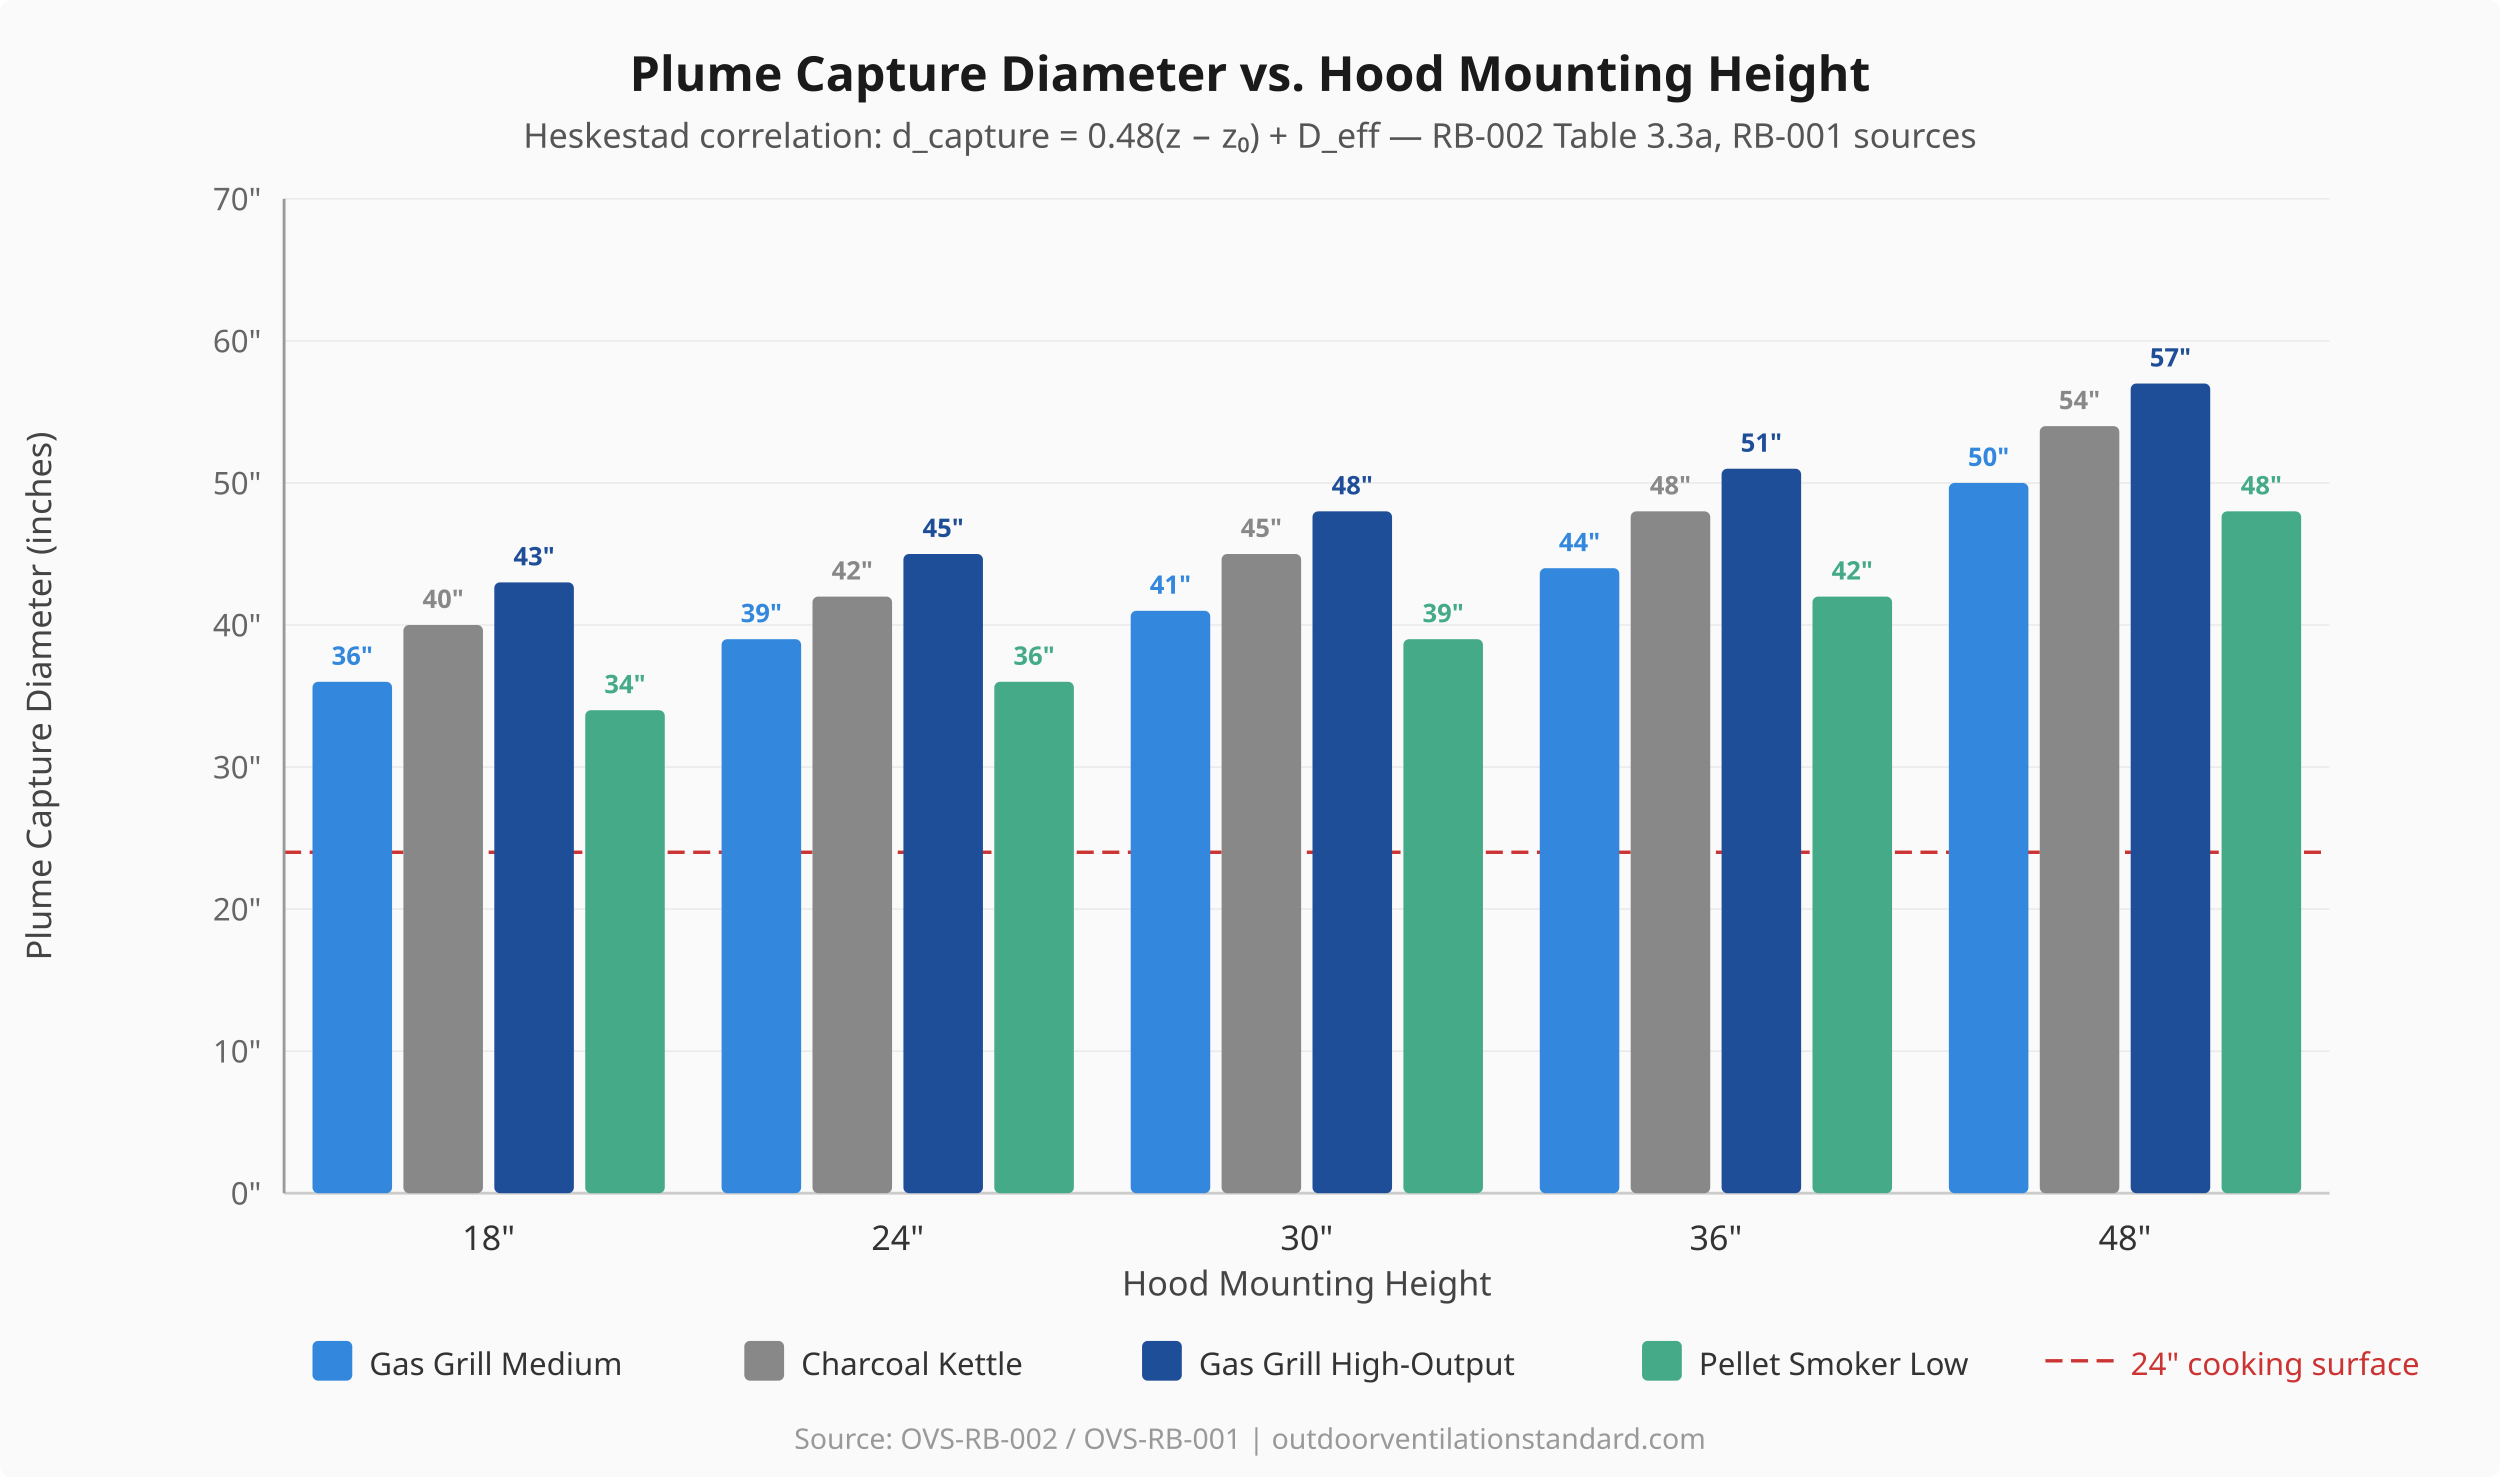
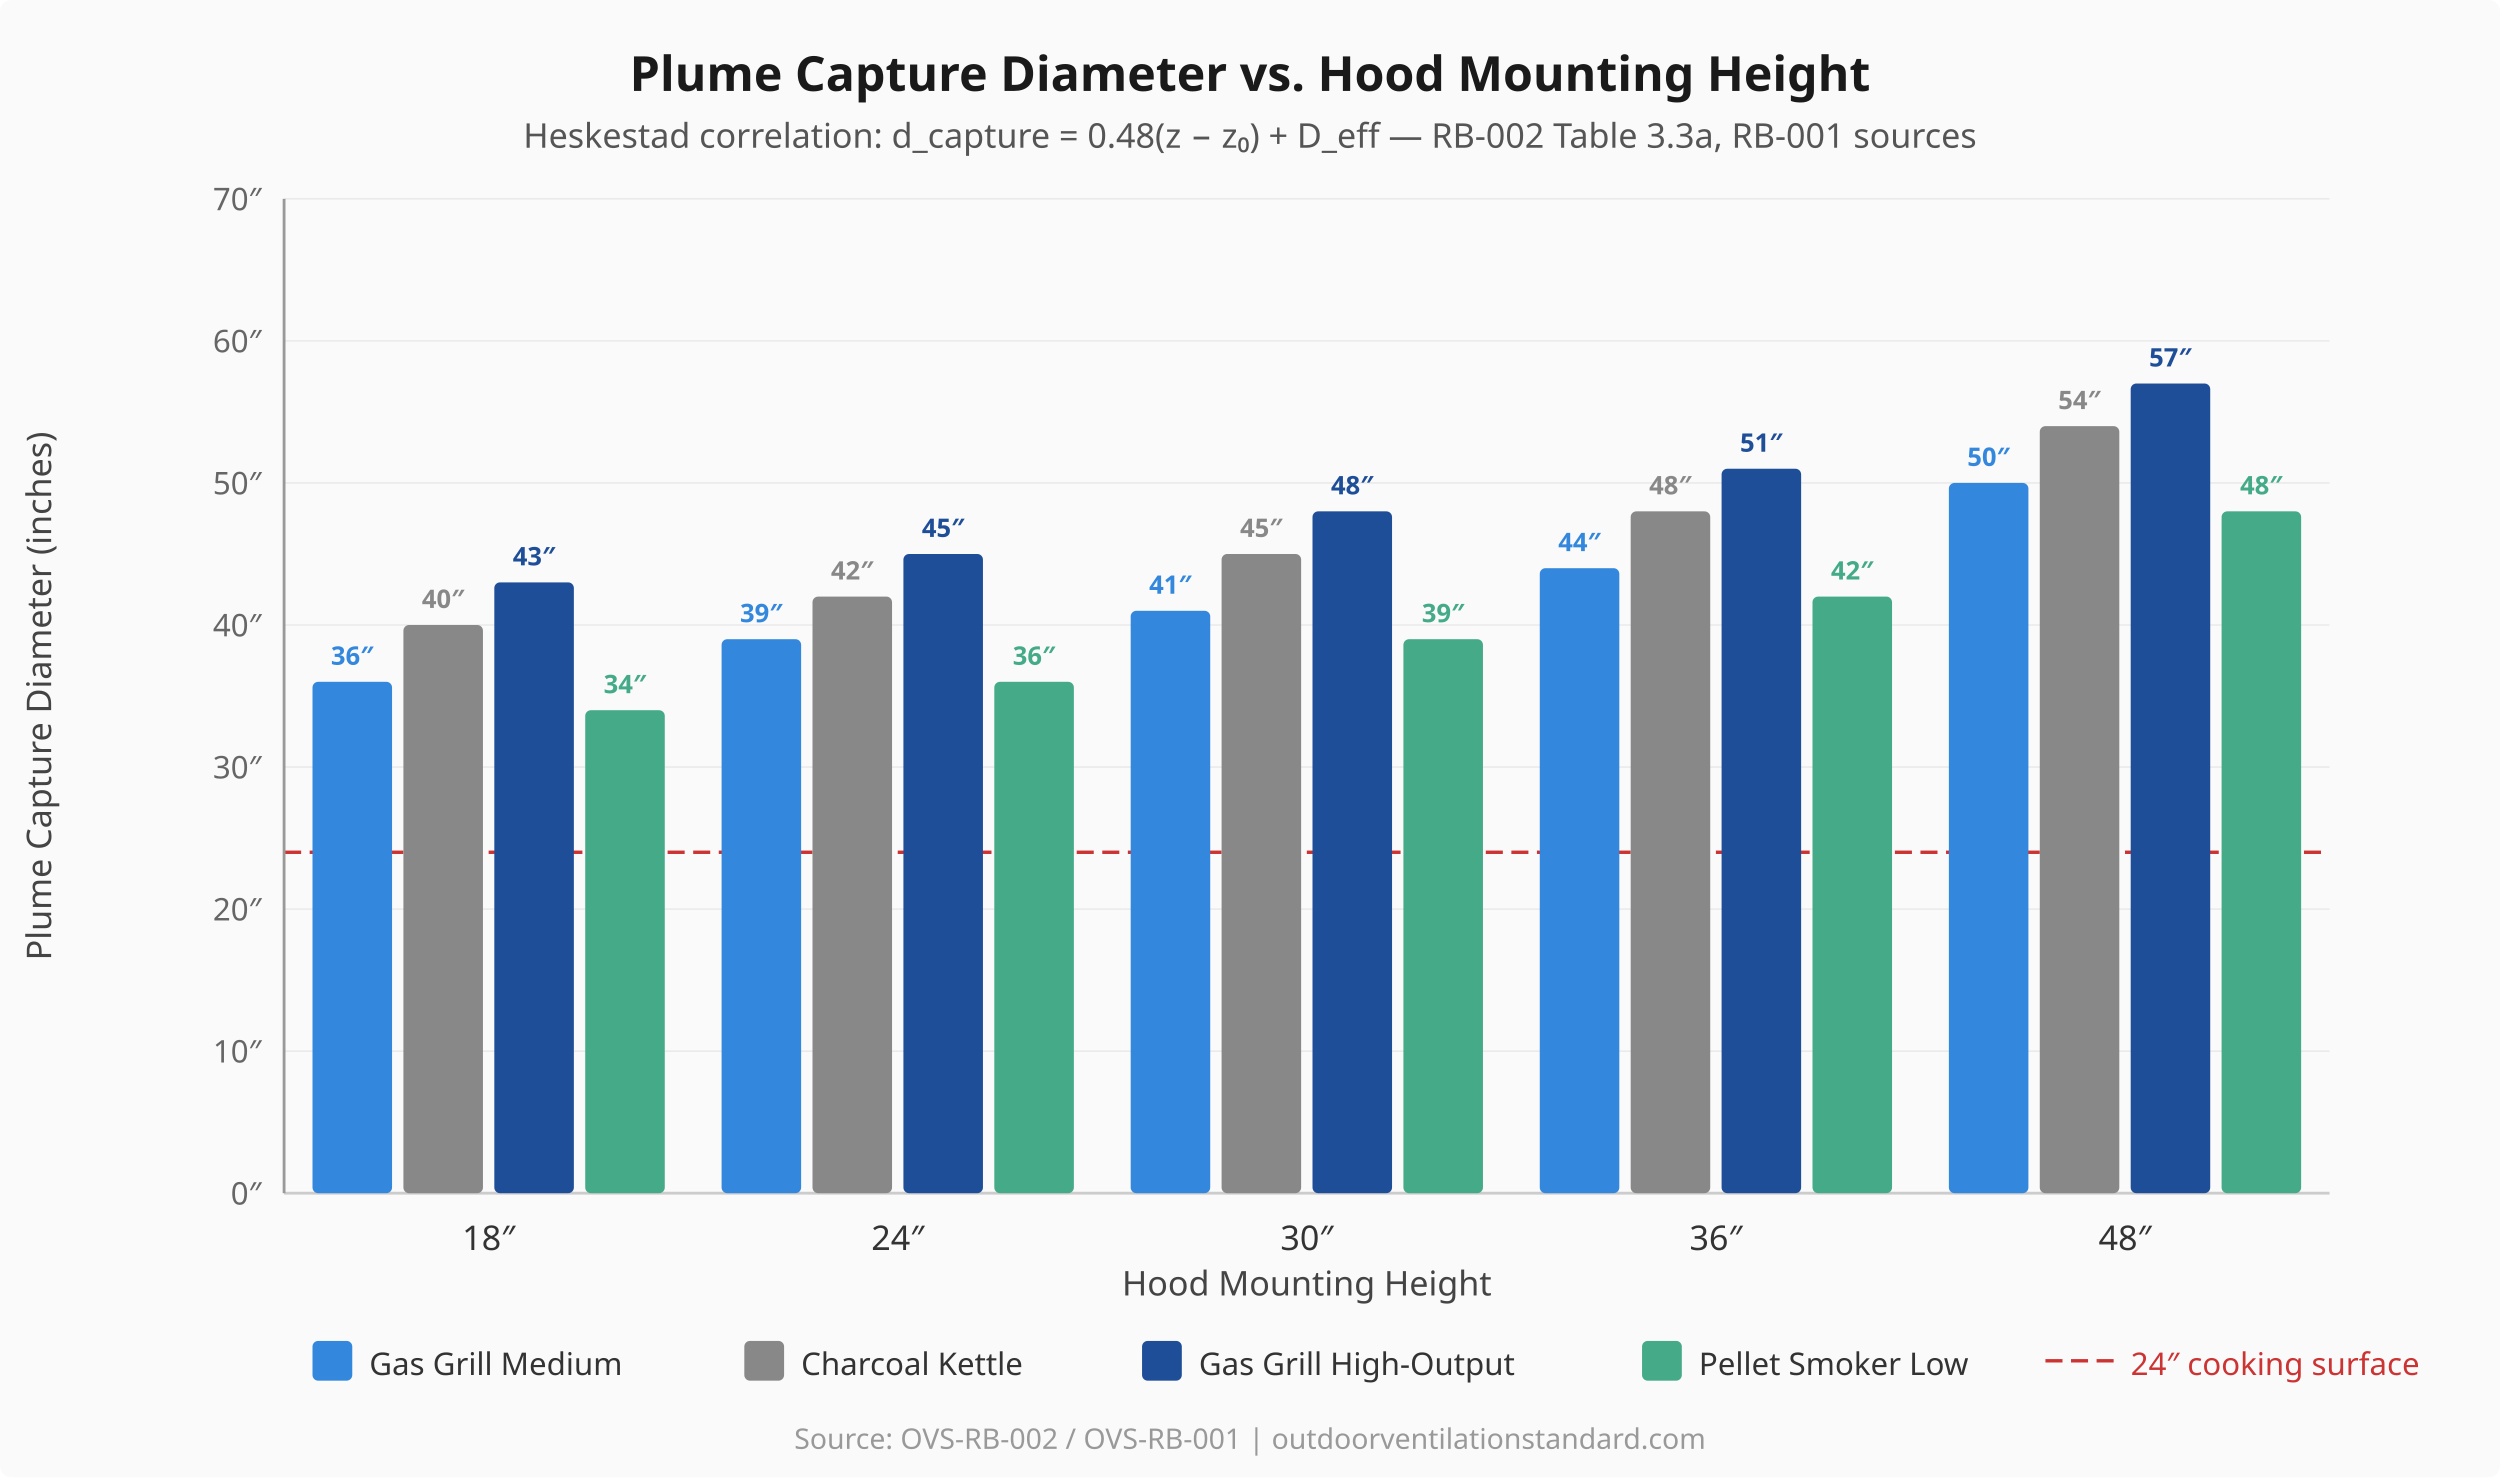
- <svg xmlns="http://www.w3.org/2000/svg" role="img" aria-label="Grouped bar chart of Heskestad capture diameter d_capture = 0.48(z − z0) + D_eff at 18, 24, 30, 36 and 48 inch mounting heights. Gas Grill Medium: 18&quot;: 36&quot;, 24&quot;: 39&quot;, 30&quot;: 41&quot;, 36&quot;: 44&quot;, 48&quot;: 50&quot;. Charcoal Kettle and Gas Grill High-Output run 4 to 7 inches wider, Pellet Smoker Low about 2 inches narrower. A dashed line marks the 24 inch Gas Medium cooking surface." viewBox="0 0 880 520">
-   <defs>
-     <style>
-       text { font-family: 'Segoe UI', system-ui, -apple-system, sans-serif; }
-     </style>
-   </defs>
+ <svg xmlns="http://www.w3.org/2000/svg" role="img" aria-labelledby="pwh-title" aria-describedby="pwh-desc" viewBox="0 0 880 520" font-family="'Segoe UI', system-ui, -apple-system, sans-serif">
  <rect width="880" height="520" fill="#FAFAFA" rx="4" />
  <text x="440" y="32" text-anchor="middle" font-size="17" font-weight="600" fill="#1a1a1a">Plume Capture Diameter vs. Hood Mounting Height</text>
  <text x="440" y="52" text-anchor="middle" font-size="12" fill="#555">Heskestad correlation: d_capture = 0.48(z − z₀) + D_eff — RB-002 Table 3.3a, RB-001 sources</text>
  <line x1="100" y1="420" x2="820" y2="420" stroke="#ccc" stroke-width="1" />
-   <text x="92" y="424" text-anchor="end" font-size="11" fill="#666">0"</text>
+   <text x="92" y="424" text-anchor="end" font-size="11" fill="#666">0″</text>
  <line x1="100" y1="370" x2="820" y2="370" stroke="#e8e8e8" stroke-width="0.5" />
-   <text x="92" y="374" text-anchor="end" font-size="11" fill="#666">10"</text>
+   <text x="92" y="374" text-anchor="end" font-size="11" fill="#666">10″</text>
  <line x1="100" y1="320" x2="820" y2="320" stroke="#e8e8e8" stroke-width="0.5" />
-   <text x="92" y="324" text-anchor="end" font-size="11" fill="#666">20"</text>
+   <text x="92" y="324" text-anchor="end" font-size="11" fill="#666">20″</text>
  <line x1="100" y1="270" x2="820" y2="270" stroke="#e8e8e8" stroke-width="0.5" />
-   <text x="92" y="274" text-anchor="end" font-size="11" fill="#666">30"</text>
+   <text x="92" y="274" text-anchor="end" font-size="11" fill="#666">30″</text>
  <line x1="100" y1="220" x2="820" y2="220" stroke="#e8e8e8" stroke-width="0.5" />
-   <text x="92" y="224" text-anchor="end" font-size="11" fill="#666">40"</text>
+   <text x="92" y="224" text-anchor="end" font-size="11" fill="#666">40″</text>
  <line x1="100" y1="170" x2="820" y2="170" stroke="#e8e8e8" stroke-width="0.5" />
-   <text x="92" y="174" text-anchor="end" font-size="11" fill="#666">50"</text>
+   <text x="92" y="174" text-anchor="end" font-size="11" fill="#666">50″</text>
  <line x1="100" y1="120" x2="820" y2="120" stroke="#e8e8e8" stroke-width="0.5" />
-   <text x="92" y="124" text-anchor="end" font-size="11" fill="#666">60"</text>
+   <text x="92" y="124" text-anchor="end" font-size="11" fill="#666">60″</text>
  <line x1="100" y1="70" x2="820" y2="70" stroke="#e8e8e8" stroke-width="0.5" />
-   <text x="92" y="74" text-anchor="end" font-size="11" fill="#666">70"</text>
+   <text x="92" y="74" text-anchor="end" font-size="11" fill="#666">70″</text>
  <text x="18" y="245" text-anchor="middle" font-size="12" fill="#444" transform="rotate(-90 18 245)">Plume Capture Diameter (inches)</text>
  <text x="460" y="456" text-anchor="middle" font-size="12" fill="#444">Hood Mounting Height</text>
  <line x1="100" y1="300" x2="820" y2="300" stroke="#CC3333" stroke-width="1.2" stroke-dasharray="6,3" />
  <line x1="100" y1="70" x2="100" y2="420" stroke="#999" stroke-width="1" />
-   <text x="172" y="440" text-anchor="middle" font-size="12" font-weight="500" fill="#333">18"</text>
+   <text x="172" y="440" text-anchor="middle" font-size="12" font-weight="500" fill="#333">18″</text>
  <rect x="110" y="240" width="28" height="180" fill="#3388DD" rx="2" />
-   <text x="124" y="234" text-anchor="middle" font-size="9" fill="#3388DD" font-weight="600">36"</text>
+   <text x="124" y="234" text-anchor="middle" font-size="9" fill="#3388DD" font-weight="600">36″</text>
  <rect x="142" y="220" width="28" height="200" fill="#888888" rx="2" />
-   <text x="156" y="214" text-anchor="middle" font-size="9" fill="#888888" font-weight="600">40"</text>
+   <text x="156" y="214" text-anchor="middle" font-size="9" fill="#888888" font-weight="600">40″</text>
  <rect x="174" y="205" width="28" height="215" fill="#1F4E99" rx="2" />
-   <text x="188" y="199" text-anchor="middle" font-size="9" fill="#1F4E99" font-weight="600">43"</text>
+   <text x="188" y="199" text-anchor="middle" font-size="9" fill="#1F4E99" font-weight="600">43″</text>
  <rect x="206" y="250" width="28" height="170" fill="#44AA88" rx="2" />
-   <text x="220" y="244" text-anchor="middle" font-size="9" fill="#44AA88" font-weight="600">34"</text>
-   <text x="316" y="440" text-anchor="middle" font-size="12" font-weight="500" fill="#333">24"</text>
+   <text x="220" y="244" text-anchor="middle" font-size="9" fill="#44AA88" font-weight="600">34″</text>
+   <text x="316" y="440" text-anchor="middle" font-size="12" font-weight="500" fill="#333">24″</text>
  <rect x="254" y="225" width="28" height="195" fill="#3388DD" rx="2" />
-   <text x="268" y="219" text-anchor="middle" font-size="9" fill="#3388DD" font-weight="600">39"</text>
+   <text x="268" y="219" text-anchor="middle" font-size="9" fill="#3388DD" font-weight="600">39″</text>
  <rect x="286" y="210" width="28" height="210" fill="#888888" rx="2" />
-   <text x="300" y="204" text-anchor="middle" font-size="9" fill="#888888" font-weight="600">42"</text>
+   <text x="300" y="204" text-anchor="middle" font-size="9" fill="#888888" font-weight="600">42″</text>
  <rect x="318" y="195" width="28" height="225" fill="#1F4E99" rx="2" />
-   <text x="332" y="189" text-anchor="middle" font-size="9" fill="#1F4E99" font-weight="600">45"</text>
+   <text x="332" y="189" text-anchor="middle" font-size="9" fill="#1F4E99" font-weight="600">45″</text>
  <rect x="350" y="240" width="28" height="180" fill="#44AA88" rx="2" />
-   <text x="364" y="234" text-anchor="middle" font-size="9" fill="#44AA88" font-weight="600">36"</text>
-   <text x="460" y="440" text-anchor="middle" font-size="12" font-weight="500" fill="#333">30"</text>
+   <text x="364" y="234" text-anchor="middle" font-size="9" fill="#44AA88" font-weight="600">36″</text>
+   <text x="460" y="440" text-anchor="middle" font-size="12" font-weight="500" fill="#333">30″</text>
  <rect x="398" y="215" width="28" height="205" fill="#3388DD" rx="2" />
-   <text x="412" y="209" text-anchor="middle" font-size="9" fill="#3388DD" font-weight="600">41"</text>
+   <text x="412" y="209" text-anchor="middle" font-size="9" fill="#3388DD" font-weight="600">41″</text>
  <rect x="430" y="195" width="28" height="225" fill="#888888" rx="2" />
-   <text x="444" y="189" text-anchor="middle" font-size="9" fill="#888888" font-weight="600">45"</text>
+   <text x="444" y="189" text-anchor="middle" font-size="9" fill="#888888" font-weight="600">45″</text>
  <rect x="462" y="180" width="28" height="240" fill="#1F4E99" rx="2" />
-   <text x="476" y="174" text-anchor="middle" font-size="9" fill="#1F4E99" font-weight="600">48"</text>
+   <text x="476" y="174" text-anchor="middle" font-size="9" fill="#1F4E99" font-weight="600">48″</text>
  <rect x="494" y="225" width="28" height="195" fill="#44AA88" rx="2" />
-   <text x="508" y="219" text-anchor="middle" font-size="9" fill="#44AA88" font-weight="600">39"</text>
-   <text x="604" y="440" text-anchor="middle" font-size="12" font-weight="500" fill="#333">36"</text>
+   <text x="508" y="219" text-anchor="middle" font-size="9" fill="#44AA88" font-weight="600">39″</text>
+   <text x="604" y="440" text-anchor="middle" font-size="12" font-weight="500" fill="#333">36″</text>
  <rect x="542" y="200" width="28" height="220" fill="#3388DD" rx="2" />
-   <text x="556" y="194" text-anchor="middle" font-size="9" fill="#3388DD" font-weight="600">44"</text>
+   <text x="556" y="194" text-anchor="middle" font-size="9" fill="#3388DD" font-weight="600">44″</text>
  <rect x="574" y="180" width="28" height="240" fill="#888888" rx="2" />
-   <text x="588" y="174" text-anchor="middle" font-size="9" fill="#888888" font-weight="600">48"</text>
+   <text x="588" y="174" text-anchor="middle" font-size="9" fill="#888888" font-weight="600">48″</text>
  <rect x="606" y="165" width="28" height="255" fill="#1F4E99" rx="2" />
-   <text x="620" y="159" text-anchor="middle" font-size="9" fill="#1F4E99" font-weight="600">51"</text>
+   <text x="620" y="159" text-anchor="middle" font-size="9" fill="#1F4E99" font-weight="600">51″</text>
  <rect x="638" y="210" width="28" height="210" fill="#44AA88" rx="2" />
-   <text x="652" y="204" text-anchor="middle" font-size="9" fill="#44AA88" font-weight="600">42"</text>
-   <text x="748" y="440" text-anchor="middle" font-size="12" font-weight="500" fill="#333">48"</text>
+   <text x="652" y="204" text-anchor="middle" font-size="9" fill="#44AA88" font-weight="600">42″</text>
+   <text x="748" y="440" text-anchor="middle" font-size="12" font-weight="500" fill="#333">48″</text>
  <rect x="686" y="170" width="28" height="250" fill="#3388DD" rx="2" />
-   <text x="700" y="164" text-anchor="middle" font-size="9" fill="#3388DD" font-weight="600">50"</text>
+   <text x="700" y="164" text-anchor="middle" font-size="9" fill="#3388DD" font-weight="600">50″</text>
  <rect x="718" y="150" width="28" height="270" fill="#888888" rx="2" />
-   <text x="732" y="144" text-anchor="middle" font-size="9" fill="#888888" font-weight="600">54"</text>
+   <text x="732" y="144" text-anchor="middle" font-size="9" fill="#888888" font-weight="600">54″</text>
  <rect x="750" y="135" width="28" height="285" fill="#1F4E99" rx="2" />
-   <text x="764" y="129" text-anchor="middle" font-size="9" fill="#1F4E99" font-weight="600">57"</text>
+   <text x="764" y="129" text-anchor="middle" font-size="9" fill="#1F4E99" font-weight="600">57″</text>
  <rect x="782" y="180" width="28" height="240" fill="#44AA88" rx="2" />
-   <text x="796" y="174" text-anchor="middle" font-size="9" fill="#44AA88" font-weight="600">48"</text>
+   <text x="796" y="174" text-anchor="middle" font-size="9" fill="#44AA88" font-weight="600">48″</text>
  <rect x="110" y="472" width="14" height="14" fill="#3388DD" rx="2" />
  <text x="130" y="484" font-size="11" fill="#333">Gas Grill Medium</text>
  <rect x="262" y="472" width="14" height="14" fill="#888888" rx="2" />
  <text x="282" y="484" font-size="11" fill="#333">Charcoal Kettle</text>
  <rect x="402" y="472" width="14" height="14" fill="#1F4E99" rx="2" />
  <text x="422" y="484" font-size="11" fill="#333">Gas Grill High-Output</text>
  <rect x="578" y="472" width="14" height="14" fill="#44AA88" rx="2" />
  <text x="598" y="484" font-size="11" fill="#333">Pellet Smoker Low</text>
  <line x1="720" y1="479" x2="744" y2="479" stroke="#CC3333" stroke-width="1.2" stroke-dasharray="6,3" />
-   <text x="750" y="484" font-size="11" fill="#CC3333">24" cooking surface</text>
+   <text x="750" y="484" font-size="11" fill="#CC3333">24″ cooking surface</text>
  <text x="440" y="510" text-anchor="middle" font-size="10" fill="#999">Source: OVS-RB-002 / OVS-RB-001 | outdoorventilationstandard.com</text>
</svg>
